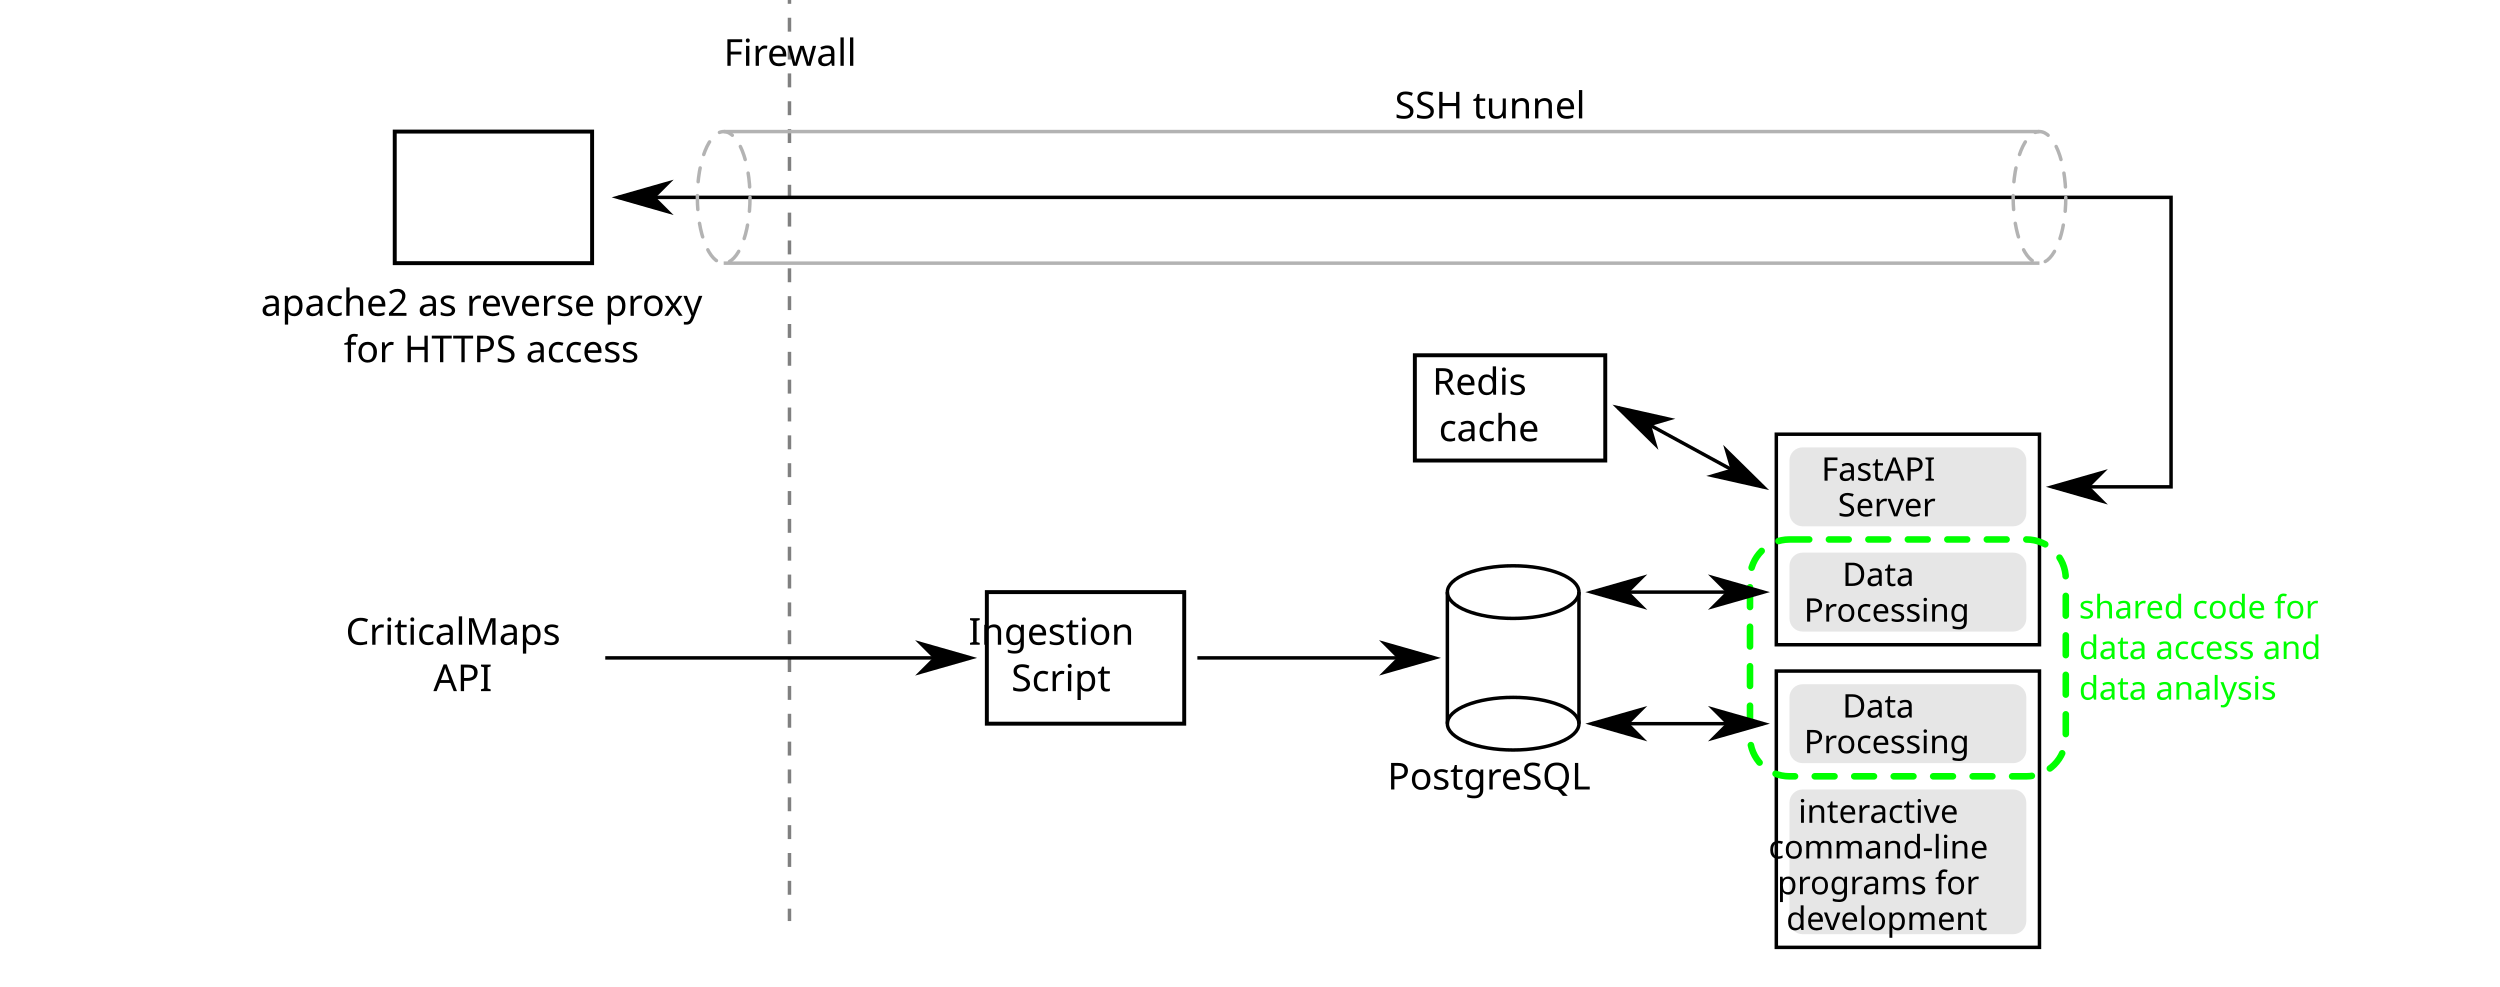
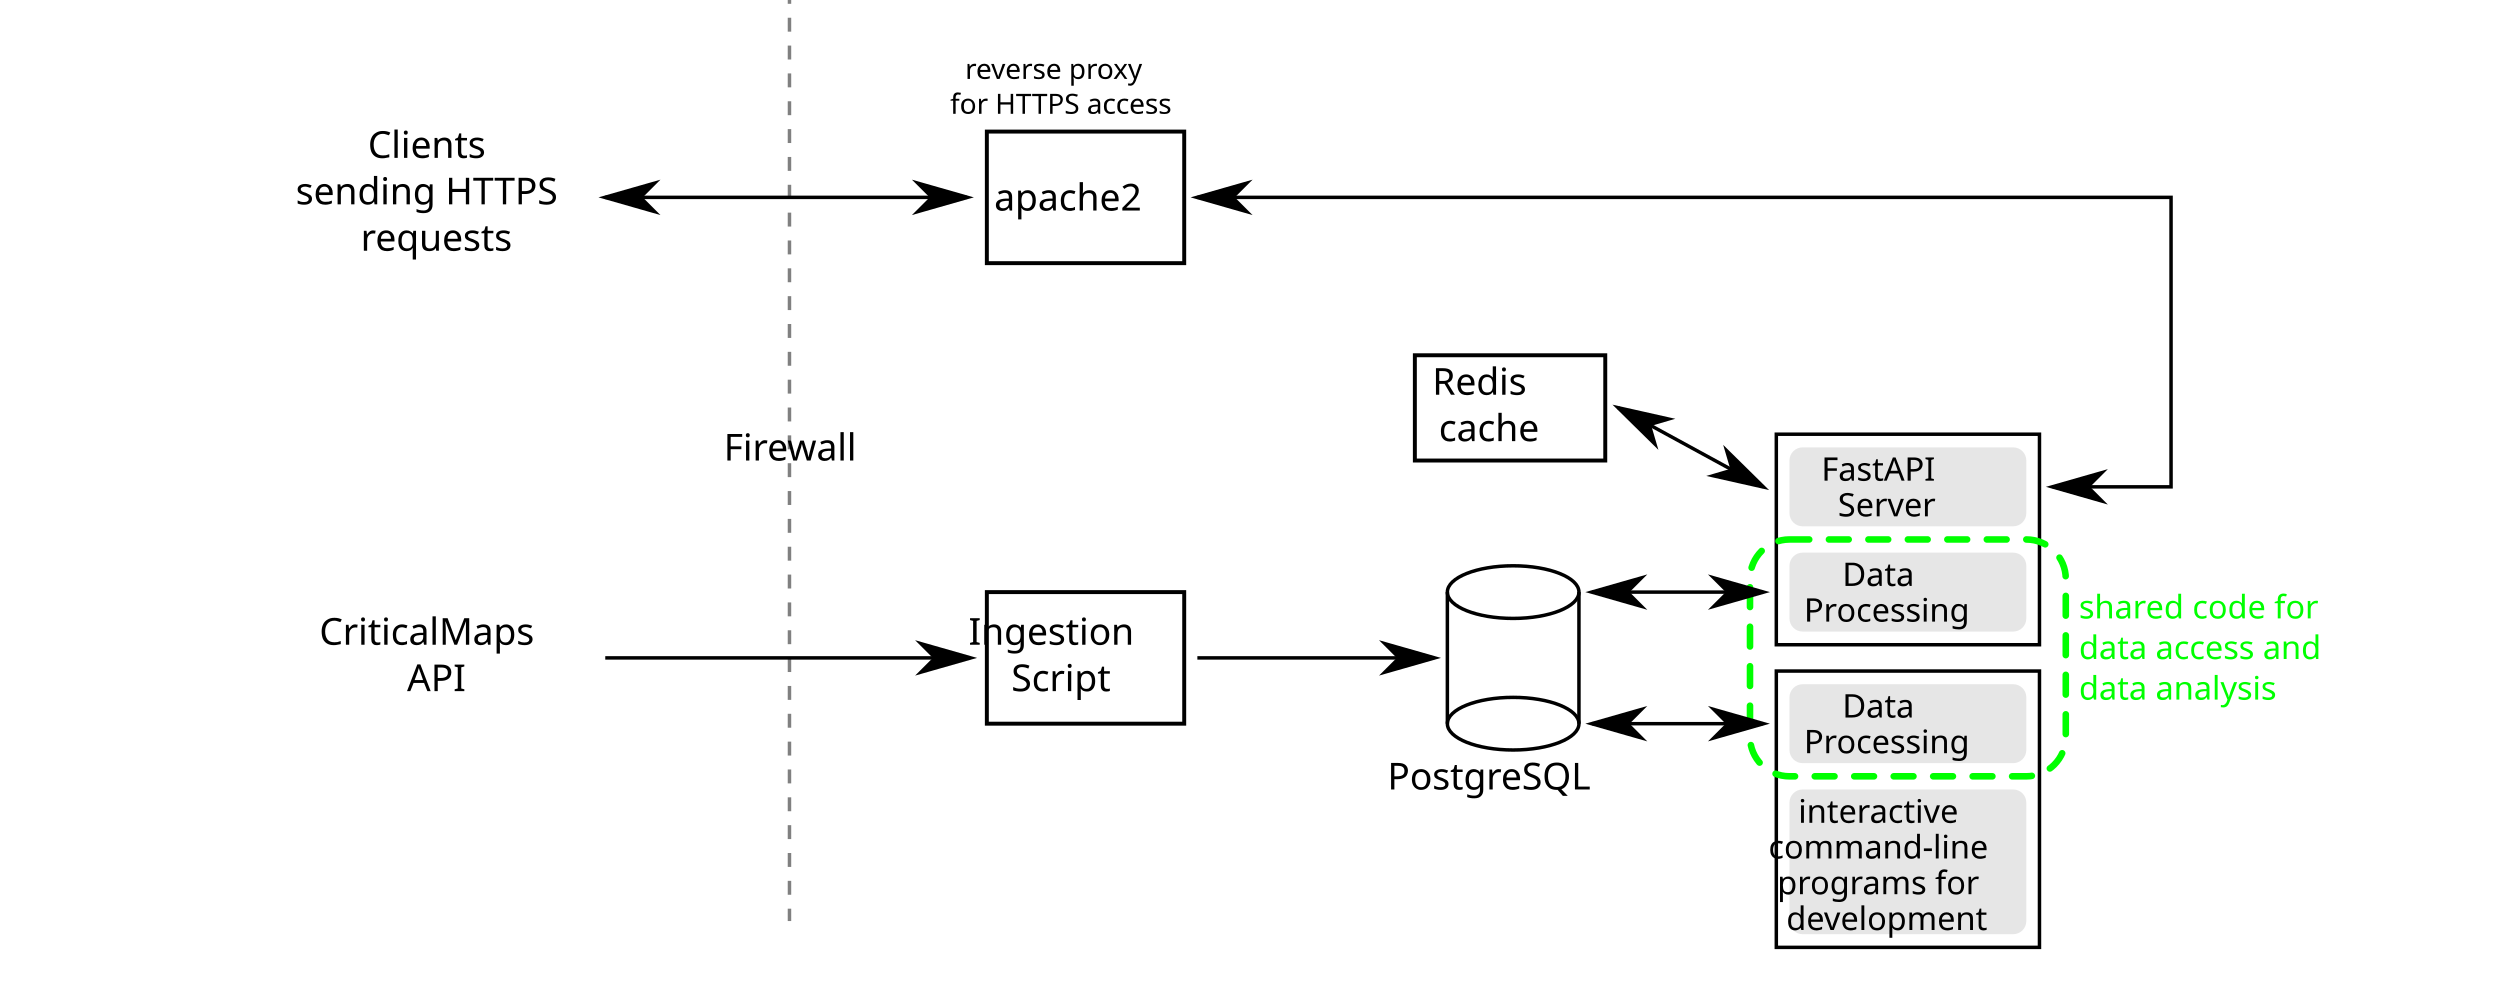
<svg xmlns="http://www.w3.org/2000/svg" width="190mm" height="75mm" viewBox="0 0 190 75" version="1.1" id="svg5">
  <defs id="defs2">
    <marker style="overflow:visible" id="Arrow1Lstart" refX="0" refY="0" orient="auto">
      <path transform="matrix(0.8,0,0,0.8,10,0)" style="fill:context-stroke;fill-rule:evenodd;stroke:context-stroke;stroke-width:1pt" d="M 0,0 5,-5 -12.5,0 5,5 Z" id="path1259" />
    </marker>
    <marker style="overflow:visible" id="Arrow1Lend" refX="0" refY="0" orient="auto">
      <path transform="matrix(-0.8,0,0,-0.8,-10,0)" style="fill:context-stroke;fill-rule:evenodd;stroke:context-stroke;stroke-width:1pt" d="M 0,0 5,-5 -12.5,0 5,5 Z" id="path1262" />
    </marker>
    <marker style="overflow:visible" id="Arrow1Lend-9" refX="0" refY="0" orient="auto">
      <path transform="matrix(-0.8,0,0,-0.8,-10,0)" style="fill:context-stroke;fill-rule:evenodd;stroke:context-stroke;stroke-width:1pt" d="M 0,0 5,-5 -12.5,0 5,5 Z" id="path1262-3" />
    </marker>
    <marker style="overflow:visible" id="Arrow1Lstart-3" refX="0" refY="0" orient="auto">
      <path transform="matrix(0.8,0,0,0.8,10,0)" style="fill:context-stroke;fill-rule:evenodd;stroke:context-stroke;stroke-width:1pt" d="M 0,0 5,-5 -12.5,0 5,5 Z" id="path1259-6" />
    </marker>
    <marker style="overflow:visible" id="Arrow1Lend-7" refX="0" refY="0" orient="auto">
      <path transform="matrix(-0.8,0,0,-0.8,-10,0)" style="fill:context-stroke;fill-rule:evenodd;stroke:context-stroke;stroke-width:1pt" d="M 0,0 5,-5 -12.5,0 5,5 Z" id="path1262-5" />
    </marker>
    <marker style="overflow:visible" id="Arrow1Lstart-6" refX="0" refY="0" orient="auto">
      <path transform="matrix(0.8,0,0,0.8,10,0)" style="fill:context-stroke;fill-rule:evenodd;stroke:context-stroke;stroke-width:1pt" d="M 0,0 5,-5 -12.5,0 5,5 Z" id="path1259-2" />
    </marker>
    <marker style="overflow:visible" id="Arrow1Lend-6" refX="0" refY="0" orient="auto">
      <path transform="matrix(-0.8,0,0,-0.8,-10,0)" style="fill:context-stroke;fill-rule:evenodd;stroke:context-stroke;stroke-width:1pt" d="M 0,0 5,-5 -12.5,0 5,5 Z" id="path1262-1" />
    </marker>
+     <marker style="overflow:visible" id="Arrow1Lstart-2" refX="0" refY="0" orient="auto">
+       <path transform="matrix(0.8,0,0,0.8,10,0)" style="fill:context-stroke;fill-rule:evenodd;stroke:context-stroke;stroke-width:1pt" d="M 0,0 5,-5 -12.5,0 5,5 Z" id="path1259-9" />
+     </marker>
+     <marker style="overflow:visible" id="Arrow1Lend-1" refX="0" refY="0" orient="auto">
+       <path transform="matrix(-0.8,0,0,-0.8,-10,0)" style="fill:context-stroke;fill-rule:evenodd;stroke:context-stroke;stroke-width:1pt" d="M 0,0 5,-5 -12.5,0 5,5 Z" id="path1262-2" />
+     </marker>
  </defs>
  <g id="layer1">
    <path style="fill:none;stroke:#808080;stroke-width:0.265;stroke-linecap:butt;stroke-linejoin:miter;stroke-miterlimit:4;stroke-dasharray:1.058, 1.058;stroke-dashoffset:0;stroke-opacity:1" d="M 60,-5 V 70" id="path939" />
    <rect style="fill:none;stroke:#000000;stroke-width:0.3" id="rect1067" width="15" height="10" x="75" y="45" />
-     <rect style="fill:none;stroke:#000000;stroke-width:0.3" id="rect1067-0" width="15" height="10" x="30" y="10" />
+     <rect style="fill:none;stroke:#000000;stroke-width:0.3" id="rect1067-0" width="15" height="10" x="75" y="10" />
    <path style="fill:none;stroke:#000000;stroke-width:0.265;stroke-linecap:butt;stroke-linejoin:miter;stroke-miterlimit:4;stroke-dasharray:none;stroke-opacity:1;marker-end:url(#Arrow1Lend)" d="M 46,50 H 73.743" id="path1257" />
-     <text xml:space="preserve" style="font-size:2.822px;line-height:1.25;font-family:sans-serif;stroke-width:0.265" x="37" y="49" id="text4535">
-       <tspan style="font-size:2.822px;text-align:center;text-anchor:middle;stroke-width:0.265" x="37" y="49" id="tspan4539">CriticalMaps</tspan>
-       <tspan style="font-size:2.822px;text-align:center;text-anchor:middle;stroke-width:0.265" x="37" y="52.528" id="tspan7753">API</tspan>
+     <text xml:space="preserve" style="font-size:2.822px;line-height:1.25;font-family:sans-serif;stroke-width:0.265" x="35" y="49" id="text4535">
+       <tspan style="font-size:2.822px;text-align:center;text-anchor:middle;stroke-width:0.265" x="35" y="49" id="tspan4539">CriticalMaps</tspan>
+       <tspan style="font-size:2.822px;text-align:center;text-anchor:middle;stroke-width:0.265" x="35" y="52.528" id="tspan7753">API</tspan>
+     </text>
+     <text xml:space="preserve" style="font-size:2.822px;line-height:1.25;font-family:sans-serif;stroke-width:0.265" x="35" y="12" id="text4535-0">
+       <tspan style="font-size:2.822px;text-align:center;text-anchor:middle;stroke-width:0.265" x="35" y="12" id="tspan7753-3">Clients</tspan>
+       <tspan style="font-size:2.822px;text-align:center;text-anchor:middle;stroke-width:0.265" x="35" y="15.528" id="tspan10610">sending HTTPS</tspan>
+       <tspan style="font-size:2.822px;text-align:center;text-anchor:middle;stroke-width:0.265" x="35" y="19.056" id="tspan12442">requests</tspan>
    </text>
    <text xml:space="preserve" style="font-size:5.644px;line-height:1.25;font-family:sans-serif;stroke-width:0.265" x="55" y="70" id="text10785">
      <tspan id="tspan10783" style="stroke-width:0.265" x="55" y="70" />
    </text>
    <g id="g13717" transform="translate(35,-2)">
      <ellipse style="fill:none;stroke:#000000;stroke-width:0.265;stroke-miterlimit:4;stroke-dasharray:none" id="path13383" cx="80" cy="47" rx="5" ry="2" />
      <ellipse style="fill:none;stroke:#000000;stroke-width:0.265;stroke-miterlimit:4;stroke-dasharray:none" id="path13594" cx="80" cy="57" rx="5" ry="2" />
      <path style="fill:none;stroke:#000000;stroke-width:0.265px;stroke-linecap:butt;stroke-linejoin:miter;stroke-opacity:1" d="M 85,47 V 57" id="path13629" />
      <path style="fill:none;stroke:#000000;stroke-width:0.265px;stroke-linecap:butt;stroke-linejoin:miter;stroke-opacity:1" d="M 75,47 V 57" id="path13631" />
    </g>
    <rect style="fill:none;stroke:#000000;stroke-width:0.265;stroke-miterlimit:4;stroke-dasharray:none" id="rect13856-7" width="20" height="16" x="135" y="33" />
    <text xml:space="preserve" style="font-size:2.822px;line-height:1.25;font-family:sans-serif;stroke-width:0.265" x="115" y="60" id="text25556-6-3">
      <tspan style="font-size:2.822px;text-align:center;text-anchor:middle;stroke-width:0.265" x="115" y="60" id="tspan1737">PostgreSQL</tspan>
    </text>
    <path style="fill:none;stroke:#000000;stroke-width:0.265px;stroke-linecap:butt;stroke-linejoin:miter;stroke-opacity:1;marker-end:url(#Arrow1Lend-9)" d="M 91,50 109,50" id="path13752-6" />
-     <text xml:space="preserve" style="font-size:2.822px;line-height:1.25;font-family:sans-serif;stroke-width:0.265" x="39.171" y="24" id="text45523">
-       <tspan id="tspan45521" style="font-size:2.822px;text-align:center;text-anchor:middle;stroke-width:0.265" x="39.171" y="24">apache2 as reverse proxy</tspan>
-       <tspan style="font-size:2.822px;text-align:center;text-anchor:middle;stroke-width:0.265" x="39.171" y="27.528" id="tspan68850">for HTTPS access</tspan>
+     <text xml:space="preserve" style="font-size:2.117px;line-height:1.25;font-family:sans-serif;stroke-width:0.265" x="82" y="6" id="text45523">
+       <tspan id="tspan45521" style="font-size:2.117px;text-align:center;text-anchor:middle;stroke-width:0.265" x="82" y="6">reverse proxy</tspan>
+       <tspan style="font-size:2.117px;text-align:center;text-anchor:middle;stroke-width:0.265" x="82" y="8.646" id="tspan68850">for HTTPS access</tspan>
    </text>
    <text xml:space="preserve" style="font-size:2.822px;line-height:1.25;font-family:sans-serif;stroke-width:0.265" x="82.471" y="49" id="text45523-3">
      <tspan style="font-size:2.822px;text-align:center;text-anchor:middle;stroke-width:0.265" x="82.471" y="49" id="tspan68850-7">Ingestion</tspan>
      <tspan style="font-size:2.822px;text-align:center;text-anchor:middle;stroke-width:0.265" x="82.471" y="52.528" id="tspan14396">Script</tspan>
    </text>
    <rect style="fill:none;stroke:#000000;stroke-width:0.3" id="rect1067-3" width="14.471" height="8" x="107.529" y="27" />
    <text xml:space="preserve" style="font-size:2.822px;line-height:1.25;font-family:sans-serif;stroke-width:0.265" x="115" y="30" id="text45523-3-6">
      <tspan style="font-size:2.822px;text-align:center;text-anchor:middle;stroke-width:0.265" x="115" y="30" id="tspan14396-5">Redis</tspan>
      <tspan style="font-size:2.822px;text-align:center;text-anchor:middle;stroke-width:0.265" x="115" y="33.528" id="tspan4368">cache</tspan>
    </text>
-     <path style="fill:none;stroke:#000000;stroke-width:0.265px;stroke-linecap:butt;stroke-linejoin:miter;stroke-opacity:1;marker-start:url(#Arrow1Lstart-3);marker-end:url(#Arrow1Lend-7)" d="m 47,15 h 118 l 0,22 h -9" id="path52618-3" />
-     <text xml:space="preserve" style="font-size:2.822px;line-height:1.25;font-family:sans-serif;stroke-width:0.265" x="55" y="5" id="text53785">
-       <tspan id="tspan53783" style="font-size:2.822px;stroke-width:0.265" x="55" y="5">Firewall</tspan>
+     <text xml:space="preserve" style="font-size:2.822px;line-height:1.25;font-family:sans-serif;stroke-width:0.265" x="83" y="16" id="text45523-3-6-3">
+       <tspan style="font-size:2.822px;text-align:center;text-anchor:middle;stroke-width:0.265" x="83" y="16" id="tspan4368-6">apache2</tspan>
    </text>
-     <text xml:space="preserve" style="font-size:2.822px;line-height:1.25;font-family:sans-serif;stroke-width:0.265" x="106" y="9" id="text64320">
-       <tspan id="tspan64318" style="font-size:2.822px;stroke-width:0.265" x="106" y="9">SSH tunnel</tspan>
+     <path style="fill:none;stroke:#000000;stroke-width:0.265px;stroke-linecap:butt;stroke-linejoin:miter;stroke-opacity:1;marker-start:url(#Arrow1Lstart-3);marker-end:url(#Arrow1Lend-7)" d="M 91,15 165,15 v 22 h -9" id="path52618-3" />
+     <text xml:space="preserve" style="font-size:2.822px;line-height:1.25;font-family:sans-serif;stroke-width:0.265" x="55" y="35" id="text53785">
+       <tspan id="tspan53783" style="font-size:2.822px;stroke-width:0.265" x="55" y="35">Firewall</tspan>
    </text>
-     <ellipse style="fill:none;stroke:#b3b3b3;stroke-width:0.265;stroke-linecap:round;stroke-dasharray:1.058, 1.058" id="path1812" cx="55" cy="15" rx="2" ry="5" />
-     <ellipse style="fill:none;stroke:#b3b3b3;stroke-width:0.265;stroke-linecap:round;stroke-dasharray:1.058, 1.058" id="path1812-5" cx="155" cy="15" rx="2" ry="5" />
-     <path style="fill:none;stroke:#b3b3b3;stroke-width:0.265px;stroke-linecap:butt;stroke-linejoin:miter;stroke-opacity:1" d="M 55,10 155,10" id="path1990" />
-     <path style="fill:none;stroke:#b3b3b3;stroke-width:0.265px;stroke-linecap:butt;stroke-linejoin:miter;stroke-opacity:1" d="m 155,20 -100,-1e-6" id="path1992" />
    <rect style="fill:#e6e6e6;stroke-width:1;stroke-linecap:round" id="rect19340" width="18" height="6" x="136" y="34" ry="1" />
    <text xml:space="preserve" style="font-size:2.469px;line-height:1.1;font-family:sans-serif;stroke-width:0.265" x="145" y="36.529" id="text25556-1">
      <tspan style="font-size:2.469px;text-align:center;text-anchor:middle;stroke-width:0.265" x="145" y="36.529" id="tspan35416">FastAPI</tspan>
      <tspan style="font-size:2.469px;text-align:center;text-anchor:middle;stroke-width:0.265" x="145" y="39.246" id="tspan18284">Server</tspan>
    </text>
    <rect style="fill:#e6e6e6;stroke-width:1;stroke-linecap:round" id="rect19340-3" width="18" height="6" x="136" y="42" ry="1" />
    <text xml:space="preserve" style="font-size:2.469px;line-height:1.1;font-family:sans-serif;stroke-width:0.265" x="145" y="44.529" id="text25556-1-5">
      <tspan style="font-size:2.469px;text-align:center;text-anchor:middle;stroke-width:0.265" x="145" y="44.529" id="tspan18284-2">Data</tspan>
      <tspan style="font-size:2.469px;text-align:center;text-anchor:middle;stroke-width:0.265" x="145" y="47.246" id="tspan21665">Processing</tspan>
    </text>
    <rect style="fill:none;stroke:#000000;stroke-width:0.265;stroke-miterlimit:4;stroke-dasharray:none" id="rect13856-7-9" width="20" height="21" x="135" y="51" />
    <rect style="fill:#e6e6e6;stroke-width:1;stroke-linecap:round" id="rect19340-1" width="18" height="11" x="136" y="60" ry="1" />
    <text xml:space="preserve" style="font-size:2.469px;line-height:1.1;font-family:sans-serif;stroke-width:0.265" x="145" y="62.529" id="text25556-1-2">
      <tspan style="font-size:2.469px;text-align:center;text-anchor:middle;stroke-width:0.265" x="145" y="62.529" id="tspan18284-0">interactive</tspan>
      <tspan style="font-size:2.469px;text-align:center;text-anchor:middle;stroke-width:0.265" x="145" y="65.246" id="tspan25057">command-line</tspan>
      <tspan style="font-size:2.469px;text-align:center;text-anchor:middle;stroke-width:0.265" x="145" y="67.962" id="tspan25059">programs for</tspan>
      <tspan style="font-size:2.469px;text-align:center;text-anchor:middle;stroke-width:0.265" x="145" y="70.678" id="tspan39162">development</tspan>
    </text>
    <rect style="fill:#e6e6e6;stroke-width:1;stroke-linecap:round" id="rect19340-3-9" width="18" height="6" x="136" y="52" ry="1" />
    <text xml:space="preserve" style="font-size:2.469px;line-height:1.1;font-family:sans-serif;stroke-width:0.265" x="145" y="54.529" id="text25556-1-5-3">
      <tspan style="font-size:2.469px;text-align:center;text-anchor:middle;stroke-width:0.265" x="145" y="54.529" id="tspan18284-2-6">Data</tspan>
      <tspan style="font-size:2.469px;text-align:center;text-anchor:middle;stroke-width:0.265" x="145" y="57.246" id="tspan21665-0">Processing</tspan>
    </text>
    <rect style="fill:none;stroke:#00ff00;stroke-width:0.5;stroke-linecap:round;stroke-miterlimit:4;stroke-dasharray:1.5, 1.5;stroke-dashoffset:0" id="rect43348" width="24" height="18" x="133" y="41" ry="3" />
    <path style="fill:none;stroke:#000000;stroke-width:0.265px;stroke-linecap:butt;stroke-linejoin:miter;stroke-opacity:1;marker-start:url(#Arrow1Lstart);marker-end:url(#Arrow1Lend)" d="m 121,45 h 13" id="path36797" />
+     <path style="fill:none;stroke:#000000;stroke-width:0.265px;stroke-linecap:butt;stroke-linejoin:miter;stroke-opacity:1;marker-start:url(#Arrow1Lstart-2);marker-end:url(#Arrow1Lend-1)" d="m 46,15 27.5,0" id="path36797-7" />
    <path style="fill:none;stroke:#000000;stroke-width:0.265px;stroke-linecap:butt;stroke-linejoin:miter;stroke-opacity:1;marker-start:url(#Arrow1Lstart-6);marker-end:url(#Arrow1Lend-6)" d="m 121,55 h 13" id="path36797-8" />
    <text xml:space="preserve" style="font-size:2.469px;line-height:1.25;font-family:sans-serif;stroke-width:0.265" x="158" y="47" id="text49055">
      <tspan id="tspan49053" style="font-size:2.469px;fill:#00ff00;stroke-width:0.265" x="158" y="47">shared code for</tspan>
      <tspan style="font-size:2.469px;fill:#00ff00;stroke-width:0.265" x="158" y="50.087" id="tspan49057">data access and</tspan>
      <tspan style="font-size:2.469px;fill:#00ff00;stroke-width:0.265" x="158" y="53.174" id="tspan49059">data analysis</tspan>
    </text>
    <path style="fill:none;stroke:#000000;stroke-width:0.265;stroke-linecap:butt;stroke-linejoin:miter;stroke-opacity:1;stroke-miterlimit:4;stroke-dasharray:none;marker-start:url(#Arrow1Lstart);marker-end:url(#Arrow1Lend)" d="M 134,37 C 123,31 123,31 123,31" id="path6133" />
  </g>
</svg>
